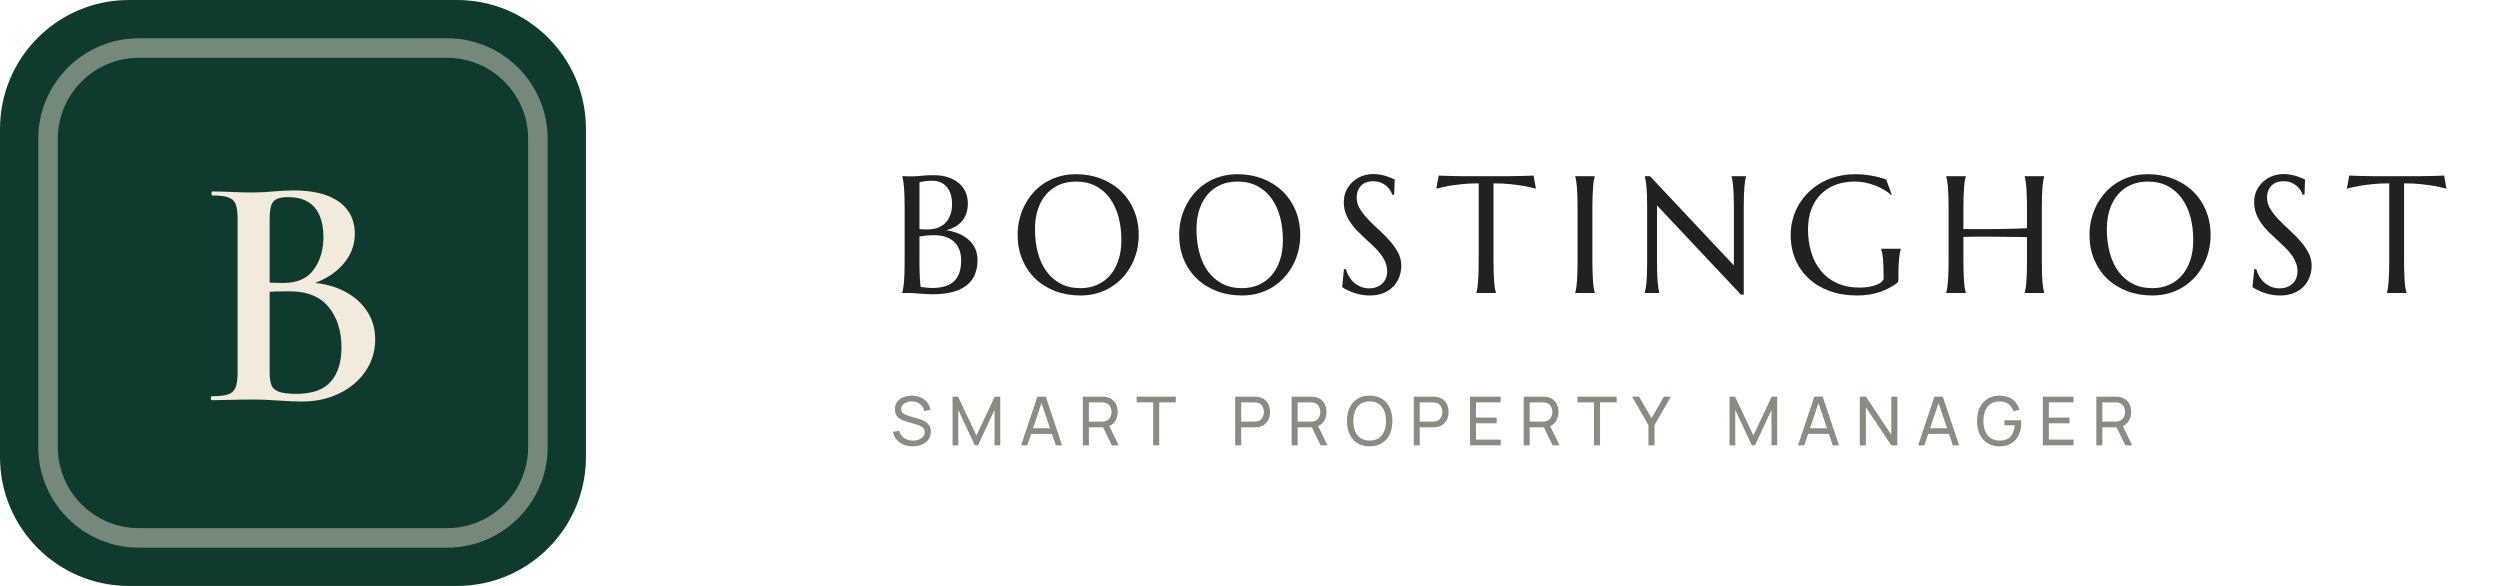
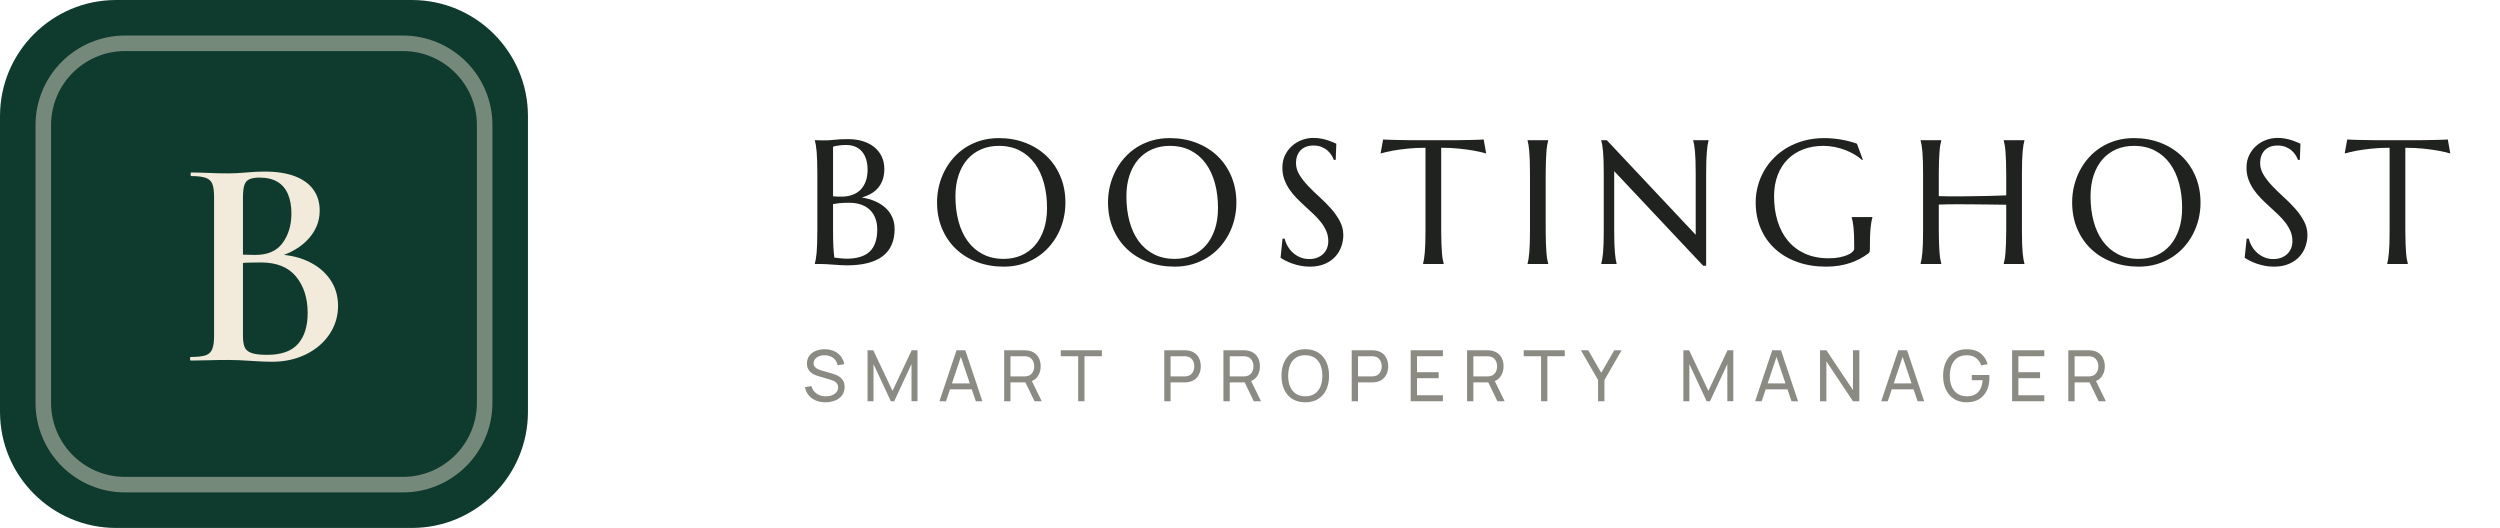
- <svg xmlns="http://www.w3.org/2000/svg" viewBox="0 0 128 30" width="128" height="30">
-   <rect width="30" height="30" rx="6.6" fill="#0E3B2E" />
-   <rect x="2.46" y="2.46" width="25.08" height="25.08" rx="4.65" fill="none" stroke="rgba(242,234,218,0.45)" stroke-width="1.00" />
-   <path fill="#F2EADA" transform="translate(10.13 20.49) scale(0.0171 -0.0171)" d="M304 337 315 353Q380 353 428.5 331.0Q477 309 504.0 270.5Q531 232 531 182Q531 130 502.5 87.5Q474 45 424.0 20.5Q374 -4 311 -4Q282 -4 241.0 -1.0Q200 2 166 2Q131 2 99.0 1.0Q67 0 42 0Q39 0 39.0 6.0Q39 12 42 12Q73 12 89.5 17.0Q106 22 112.5 37.0Q119 52 119 81V544Q119 573 113.0 587.5Q107 602 90.5 607.5Q74 613 43 613Q41 613 41.0 619.0Q41 625 43 625Q68 625 99.5 623.5Q131 622 166 622Q194 622 226.0 625.0Q258 628 287 628Q347 628 387.5 612.5Q428 597 449.0 568.0Q470 539 470 498Q470 442 427.0 398.5Q384 355 304 337ZM270 608Q250 608 237.5 603.0Q225 598 220.0 584.0Q215 570 215 542V346L179 353Q212 352 233.0 351.5Q254 351 256 351Q318 351 347.0 391.0Q376 431 376 489Q376 526 364.5 553.0Q353 580 329.5 594.0Q306 608 270 608ZM295 19Q366 19 398.0 55.5Q430 92 430 158Q430 232 391.5 279.0Q353 326 275 326Q260 326 235.0 325.5Q210 325 183 320L215 332V81Q215 60 220.0 46.0Q225 32 242.5 25.5Q260 19 295 19Z" />
+ <svg xmlns="http://www.w3.org/2000/svg" viewBox="0 0 161 34" width="161" height="34">
+   <rect width="34" height="34" rx="7.48" fill="#0E3B2E" />
+   <rect x="2.788" y="2.788" width="28.424" height="28.424" rx="5.27" fill="none" stroke="rgba(242,234,218,0.45)" stroke-width="1.00" />
+   <path fill="#F2EADA" transform="translate(11.48 23.22) scale(0.01938 -0.01938)" d="M304 337 315 353Q380 353 428.5 331.0Q477 309 504.0 270.5Q531 232 531 182Q531 130 502.5 87.5Q474 45 424.0 20.5Q374 -4 311 -4Q282 -4 241.0 -1.0Q200 2 166 2Q131 2 99.0 1.0Q67 0 42 0Q39 0 39.0 6.0Q39 12 42 12Q73 12 89.5 17.0Q106 22 112.5 37.0Q119 52 119 81V544Q119 573 113.0 587.5Q107 602 90.5 607.5Q74 613 43 613Q41 613 41.0 619.0Q41 625 43 625Q68 625 99.5 623.5Q131 622 166 622Q194 622 226.0 625.0Q258 628 287 628Q347 628 387.5 612.5Q428 597 449.0 568.0Q470 539 470 498Q470 442 427.0 398.5Q384 355 304 337ZM270 608Q250 608 237.5 603.0Q225 598 220.0 584.0Q215 570 215 542V346L179 353Q212 352 233.0 351.5Q254 351 256 351Q318 351 347.0 391.0Q376 431 376 489Q376 526 364.5 553.0Q353 580 329.5 594.0Q306 608 270 608ZM295 19Q366 19 398.0 55.5Q430 92 430 158Q430 232 391.5 279.0Q353 326 275 326Q260 326 235.0 325.5Q210 325 183 320L215 332V81Q215 60 220.0 46.0Q225 32 242.5 25.5Q260 19 295 19Z" />
  <g fill="#20221F">
-     <path transform="translate(45.60 15.00) scale(0.00417 -0.00417)" d="M172 1042Q172 1127 170.0 1190.5Q168 1254 164.0 1300.5Q160 1347 154.5 1378.0Q149 1409 143 1430V1434Q163 1433 185 1433Q204 1432 227.5 1432.0Q251 1432 276 1432Q312 1432 373.5 1439.0Q435 1446 532 1446Q622 1446 698.0 1422.5Q774 1399 829.5 1355.0Q885 1311 916.5 1246.5Q948 1182 948 1100Q948 1031 929.0 976.5Q910 922 875.5 881.5Q841 841 792.5 813.5Q744 786 686 770Q771 757 841.0 726.5Q911 696 961.5 650.0Q1012 604 1039.5 542.5Q1067 481 1067 406Q1067 195 928.0 89.5Q789 -16 512 -16Q482 -16 442.0 -13.5Q402 -11 360.5 -8.0Q319 -5 279.0 -2.5Q239 0 209 0H143V4Q149 25 154.5 56.0Q160 87 164.0 133.0Q168 179 170.0 242.5Q172 306 172 391ZM539 709Q471 709 425.0 704.0Q379 699 354 694V391Q354 274 358.0 198.0Q362 122 369 74Q407 69 445.0 65.0Q483 61 506 61Q693 61 779.5 144.5Q866 228 866 401Q866 469 845.5 525.5Q825 582 784.5 623.0Q744 664 682.5 686.5Q621 709 539 709ZM354 784Q382 781 404.0 780.5Q426 780 451 780Q519 780 575.0 799.5Q631 819 670.5 858.0Q710 897 732.0 955.5Q754 1014 754 1092Q754 1157 738.0 1210.0Q722 1263 690.5 1300.5Q659 1338 613.0 1358.0Q567 1378 508 1378Q470 1378 441.5 1375.0Q413 1372 393 1368Q370 1364 354 1358Z" />
-     <path transform="translate(51.76 15.00) scale(0.00417 -0.00417)" d="M797 1458Q964 1458 1105.5 1403.5Q1247 1349 1350.0 1250.5Q1453 1152 1511.0 1014.0Q1569 876 1569 709Q1569 614 1547.0 522.0Q1525 430 1482.5 348.0Q1440 266 1378.0 196.5Q1316 127 1236.5 76.5Q1157 26 1061.0 -2.5Q965 -31 854 -31Q687 -31 545.5 22.5Q404 76 301.0 174.0Q198 272 140.0 409.5Q82 547 82 715Q82 810 104.0 902.0Q126 994 168.5 1077.0Q211 1160 272.5 1229.5Q334 1299 413.5 1350.0Q493 1401 589.5 1429.5Q686 1458 797 1458ZM854 59Q965 59 1057.0 99.0Q1149 139 1215.5 215.0Q1282 291 1319.0 400.5Q1356 510 1356 649Q1356 803 1320.5 934.5Q1285 1066 1215.0 1162.5Q1145 1259 1040.5 1313.5Q936 1368 797 1368Q686 1368 594.0 1328.5Q502 1289 435.5 1214.0Q369 1139 332.0 1030.0Q295 921 295 782Q295 629 330.0 496.5Q365 364 435.0 267.0Q505 170 610.0 114.5Q715 59 854 59Z" />
-     <path transform="translate(60.03 15.00) scale(0.00417 -0.00417)" d="M797 1458Q964 1458 1105.5 1403.5Q1247 1349 1350.0 1250.5Q1453 1152 1511.0 1014.0Q1569 876 1569 709Q1569 614 1547.0 522.0Q1525 430 1482.5 348.0Q1440 266 1378.0 196.5Q1316 127 1236.5 76.5Q1157 26 1061.0 -2.5Q965 -31 854 -31Q687 -31 545.5 22.5Q404 76 301.0 174.0Q198 272 140.0 409.5Q82 547 82 715Q82 810 104.0 902.0Q126 994 168.5 1077.0Q211 1160 272.5 1229.5Q334 1299 413.5 1350.0Q493 1401 589.5 1429.5Q686 1458 797 1458ZM854 59Q965 59 1057.0 99.0Q1149 139 1215.5 215.0Q1282 291 1319.0 400.5Q1356 510 1356 649Q1356 803 1320.5 934.5Q1285 1066 1215.0 1162.5Q1145 1259 1040.5 1313.5Q936 1368 797 1368Q686 1368 594.0 1328.5Q502 1289 435.5 1214.0Q369 1139 332.0 1030.0Q295 921 295 782Q295 629 330.0 496.5Q365 364 435.0 267.0Q505 170 610.0 114.5Q715 59 854 59Z" />
-     <path transform="translate(68.29 15.00) scale(0.00417 -0.00417)" d="M741 1206H719Q711 1229 693.5 1258.0Q676 1287 647.5 1312.5Q619 1338 578.5 1355.0Q538 1372 483 1372Q434 1372 396.0 1357.0Q358 1342 332.5 1315.0Q307 1288 294.0 1251.0Q281 1214 281 1169Q281 1097 321.5 1031.5Q362 966 423.0 902.0Q484 838 555.0 774.0Q626 710 687.0 641.0Q748 572 788.5 496.5Q829 421 829 334Q829 269 806.5 203.5Q784 138 737.0 86.0Q690 34 616.0 1.5Q542 -31 440 -31Q383 -31 331.5 -20.5Q280 -10 236.5 5.5Q193 21 158.5 39.0Q124 57 102 72L125 293H150Q161 246 186.0 203.5Q211 161 247.5 128.5Q284 96 331.0 76.5Q378 57 434 57Q485 57 525.5 72.5Q566 88 595.0 115.5Q624 143 639.5 181.0Q655 219 655 264Q655 327 632.0 380.5Q609 434 571.5 482.0Q534 530 486.5 575.0Q439 620 389.0 665.5Q339 711 291.5 759.0Q244 807 206.5 861.5Q169 916 146.0 978.5Q123 1041 123 1116Q123 1195 153.5 1258.5Q184 1322 234.5 1367.0Q285 1412 349.0 1436.0Q413 1460 481 1460Q531 1460 573.0 1452.0Q615 1444 648.5 1433.0Q682 1422 707.0 1411.0Q732 1400 748 1393Z" />
-     <path transform="translate(73.54 15.00) scale(0.00417 -0.00417)" d="M520 1346Q402 1346 307.0 1335.5Q212 1325 143 1313Q63 1298 0 1280L29 1442Q41 1441 65.0 1440.0Q89 1439 118.5 1438.0Q148 1437 180.5 1436.5Q213 1436 242.0 1435.5Q271 1435 293.5 1434.5Q316 1434 326 1434H897Q907 1434 929.5 1434.5Q952 1435 981.0 1435.5Q1010 1436 1042.5 1436.5Q1075 1437 1104.5 1438.0Q1134 1439 1158.0 1440.0Q1182 1441 1194 1442L1223 1280Q1159 1298 1079 1313Q1010 1325 915.0 1335.5Q820 1346 702 1346V391Q702 306 704.5 242.5Q707 179 710.5 133.0Q714 87 719.5 56.0Q725 25 731 4V0H492V4Q498 25 503.0 56.0Q508 87 512.0 133.0Q516 179 518.0 242.5Q520 306 520 391Z" />
-     <path transform="translate(80.02 15.00) scale(0.00417 -0.00417)" d="M152 4Q158 25 163.0 56.0Q168 87 172.0 133.0Q176 179 178.0 242.5Q180 306 180 391V1042Q180 1127 178.0 1190.5Q176 1254 172.0 1300.5Q168 1347 163.0 1378.0Q158 1409 152 1430V1434H391V1430Q385 1409 379.5 1378.0Q374 1347 370.5 1300.5Q367 1254 364.5 1190.5Q362 1127 362 1042V391Q362 306 364.5 242.5Q367 179 370.5 133.0Q374 87 379.5 56.0Q385 25 391 4V0H152Z" />
-     <path transform="translate(83.65 15.00) scale(0.00417 -0.00417)" d="M199 1434 1229 338V1042Q1229 1127 1227.0 1190.5Q1225 1254 1221.0 1300.5Q1217 1347 1211.5 1378.0Q1206 1409 1200 1430V1434H1378V1430Q1372 1409 1367.0 1378.0Q1362 1347 1358.0 1300.5Q1354 1254 1352.0 1190.5Q1350 1127 1350 1042V-20H1315L285 1075V391Q285 306 287.0 242.5Q289 179 293.0 133.0Q297 87 302.0 56.0Q307 25 313 4V0H135V4Q141 25 146.5 56.0Q152 87 156.0 133.0Q160 179 162.0 242.5Q164 306 164 391V1042Q164 1127 162.0 1190.5Q160 1254 156.0 1300.5Q152 1347 146.5 1378.0Q141 1409 135 1430V1434Z" />
-     <path transform="translate(91.34 15.00) scale(0.00417 -0.00417)" d="M1405 168Q1405 157 1402.5 145.0Q1400 133 1391 125Q1346 91 1293.5 62.5Q1241 34 1180.0 13.0Q1119 -8 1048.5 -19.5Q978 -31 897 -31Q715 -31 565.0 22.5Q415 76 307.5 174.0Q200 272 141.0 409.5Q82 547 82 715Q82 810 106.5 902.0Q131 994 178.0 1077.0Q225 1160 294.0 1229.5Q363 1299 451.5 1350.0Q540 1401 646.5 1429.5Q753 1458 877 1458Q925 1458 975.0 1453.5Q1025 1449 1074.0 1440.5Q1123 1432 1168.5 1420.0Q1214 1408 1255 1393L1323 1208L1315 1204Q1276 1239 1225.0 1269.0Q1174 1299 1116.0 1321.0Q1058 1343 994.5 1355.5Q931 1368 866 1368Q740 1368 635.0 1328.5Q530 1289 454.5 1214.0Q379 1139 337.0 1030.0Q295 921 295 782Q295 629 335.0 498.0Q375 367 454.0 271.0Q533 175 651.5 120.5Q770 66 928 66Q998 66 1053.0 77.0Q1108 88 1146.0 104.5Q1184 121 1203.5 140.5Q1223 160 1223 176V215Q1223 285 1221.0 336.0Q1219 387 1215.0 424.5Q1211 462 1206.0 489.0Q1201 516 1194 539V543H1434V539Q1428 518 1422.5 489.5Q1417 461 1413.0 422.0Q1409 383 1407.0 330.5Q1405 278 1405 209Z" />
-     <path transform="translate(99.05 15.00) scale(0.00417 -0.00417)" d="M1135 686Q1095 687 1035.0 687.5Q975 688 904.5 689.0Q834 690 757.5 690.5Q681 691 608.0 691.5Q535 692 469.0 691.0Q403 690 354 688V391Q354 306 356.5 242.5Q359 179 362.5 133.0Q366 87 371.5 56.0Q377 25 383 4V0H143V4Q149 25 154.5 56.0Q160 87 164.0 133.0Q168 179 170.0 242.5Q172 306 172 391V1042Q172 1127 170.0 1190.5Q168 1254 164.0 1300.5Q160 1347 154.5 1378.0Q149 1409 143 1430V1434H383V1430Q377 1409 371.5 1378.0Q366 1347 362.5 1300.5Q359 1254 356.5 1190.5Q354 1127 354 1042V786Q406 784 472.0 783.5Q538 783 610.0 783.5Q682 784 756.5 785.0Q831 786 900.5 787.5Q970 789 1030.5 791.0Q1091 793 1135 795V1042Q1135 1127 1132.5 1190.5Q1130 1254 1126.5 1300.5Q1123 1347 1117.5 1378.0Q1112 1409 1106 1430V1434H1346V1430Q1340 1409 1334.5 1378.0Q1329 1347 1325.0 1300.5Q1321 1254 1319.0 1190.5Q1317 1127 1317 1042V391Q1317 306 1319.0 242.5Q1321 179 1325.0 133.0Q1329 87 1334.5 56.0Q1340 25 1346 4V0H1106V4Q1112 25 1117.5 56.0Q1123 87 1126.5 133.0Q1130 179 1132.5 242.5Q1135 306 1135 391Z" />
-     <path transform="translate(106.64 15.00) scale(0.00417 -0.00417)" d="M797 1458Q964 1458 1105.5 1403.5Q1247 1349 1350.0 1250.5Q1453 1152 1511.0 1014.0Q1569 876 1569 709Q1569 614 1547.0 522.0Q1525 430 1482.5 348.0Q1440 266 1378.0 196.5Q1316 127 1236.5 76.5Q1157 26 1061.0 -2.5Q965 -31 854 -31Q687 -31 545.5 22.5Q404 76 301.0 174.0Q198 272 140.0 409.5Q82 547 82 715Q82 810 104.0 902.0Q126 994 168.5 1077.0Q211 1160 272.5 1229.5Q334 1299 413.5 1350.0Q493 1401 589.5 1429.5Q686 1458 797 1458ZM854 59Q965 59 1057.0 99.0Q1149 139 1215.5 215.0Q1282 291 1319.0 400.5Q1356 510 1356 649Q1356 803 1320.5 934.5Q1285 1066 1215.0 1162.5Q1145 1259 1040.5 1313.5Q936 1368 797 1368Q686 1368 594.0 1328.5Q502 1289 435.5 1214.0Q369 1139 332.0 1030.0Q295 921 295 782Q295 629 330.0 496.5Q365 364 435.0 267.0Q505 170 610.0 114.5Q715 59 854 59Z" />
-     <path transform="translate(114.90 15.00) scale(0.00417 -0.00417)" d="M741 1206H719Q711 1229 693.5 1258.0Q676 1287 647.5 1312.5Q619 1338 578.5 1355.0Q538 1372 483 1372Q434 1372 396.0 1357.0Q358 1342 332.5 1315.0Q307 1288 294.0 1251.0Q281 1214 281 1169Q281 1097 321.5 1031.5Q362 966 423.0 902.0Q484 838 555.0 774.0Q626 710 687.0 641.0Q748 572 788.5 496.5Q829 421 829 334Q829 269 806.5 203.5Q784 138 737.0 86.0Q690 34 616.0 1.5Q542 -31 440 -31Q383 -31 331.5 -20.5Q280 -10 236.5 5.5Q193 21 158.5 39.0Q124 57 102 72L125 293H150Q161 246 186.0 203.5Q211 161 247.5 128.5Q284 96 331.0 76.5Q378 57 434 57Q485 57 525.5 72.5Q566 88 595.0 115.5Q624 143 639.5 181.0Q655 219 655 264Q655 327 632.0 380.5Q609 434 571.5 482.0Q534 530 486.5 575.0Q439 620 389.0 665.5Q339 711 291.5 759.0Q244 807 206.5 861.5Q169 916 146.0 978.5Q123 1041 123 1116Q123 1195 153.5 1258.5Q184 1322 234.5 1367.0Q285 1412 349.0 1436.0Q413 1460 481 1460Q531 1460 573.0 1452.0Q615 1444 648.5 1433.0Q682 1422 707.0 1411.0Q732 1400 748 1393Z" />
-     <path transform="translate(120.16 15.00) scale(0.00417 -0.00417)" d="M520 1346Q402 1346 307.0 1335.5Q212 1325 143 1313Q63 1298 0 1280L29 1442Q41 1441 65.0 1440.0Q89 1439 118.5 1438.0Q148 1437 180.5 1436.5Q213 1436 242.0 1435.5Q271 1435 293.5 1434.5Q316 1434 326 1434H897Q907 1434 929.5 1434.5Q952 1435 981.0 1435.5Q1010 1436 1042.5 1436.5Q1075 1437 1104.5 1438.0Q1134 1439 1158.0 1440.0Q1182 1441 1194 1442L1223 1280Q1159 1298 1079 1313Q1010 1325 915.0 1335.5Q820 1346 702 1346V391Q702 306 704.5 242.5Q707 179 710.5 133.0Q714 87 719.5 56.0Q725 25 731 4V0H492V4Q498 25 503.0 56.0Q508 87 512.0 133.0Q516 179 518.0 242.5Q520 306 520 391Z" />
+     <path transform="translate(51.68 17.00) scale(0.00556 -0.00556)" d="M172 1042Q172 1127 170.0 1190.5Q168 1254 164.0 1300.5Q160 1347 154.5 1378.0Q149 1409 143 1430V1434Q163 1433 185 1433Q204 1432 227.5 1432.0Q251 1432 276 1432Q312 1432 373.5 1439.0Q435 1446 532 1446Q622 1446 698.0 1422.5Q774 1399 829.5 1355.0Q885 1311 916.5 1246.5Q948 1182 948 1100Q948 1031 929.0 976.5Q910 922 875.5 881.5Q841 841 792.5 813.5Q744 786 686 770Q771 757 841.0 726.5Q911 696 961.5 650.0Q1012 604 1039.5 542.5Q1067 481 1067 406Q1067 195 928.0 89.5Q789 -16 512 -16Q482 -16 442.0 -13.5Q402 -11 360.5 -8.0Q319 -5 279.0 -2.5Q239 0 209 0H143V4Q149 25 154.5 56.0Q160 87 164.0 133.0Q168 179 170.0 242.5Q172 306 172 391ZM539 709Q471 709 425.0 704.0Q379 699 354 694V391Q354 274 358.0 198.0Q362 122 369 74Q407 69 445.0 65.0Q483 61 506 61Q693 61 779.5 144.5Q866 228 866 401Q866 469 845.5 525.5Q825 582 784.5 623.0Q744 664 682.5 686.5Q621 709 539 709ZM354 784Q382 781 404.0 780.5Q426 780 451 780Q519 780 575.0 799.5Q631 819 670.5 858.0Q710 897 732.0 955.5Q754 1014 754 1092Q754 1157 738.0 1210.0Q722 1263 690.5 1300.5Q659 1338 613.0 1358.0Q567 1378 508 1378Q470 1378 441.5 1375.0Q413 1372 393 1368Q370 1364 354 1358Z" />
+     <path transform="translate(59.89 17.00) scale(0.00556 -0.00556)" d="M797 1458Q964 1458 1105.5 1403.5Q1247 1349 1350.0 1250.5Q1453 1152 1511.0 1014.0Q1569 876 1569 709Q1569 614 1547.0 522.0Q1525 430 1482.5 348.0Q1440 266 1378.0 196.5Q1316 127 1236.5 76.5Q1157 26 1061.0 -2.5Q965 -31 854 -31Q687 -31 545.5 22.5Q404 76 301.0 174.0Q198 272 140.0 409.5Q82 547 82 715Q82 810 104.0 902.0Q126 994 168.5 1077.0Q211 1160 272.5 1229.5Q334 1299 413.5 1350.0Q493 1401 589.5 1429.5Q686 1458 797 1458ZM854 59Q965 59 1057.0 99.0Q1149 139 1215.5 215.0Q1282 291 1319.0 400.5Q1356 510 1356 649Q1356 803 1320.5 934.5Q1285 1066 1215.0 1162.5Q1145 1259 1040.5 1313.5Q936 1368 797 1368Q686 1368 594.0 1328.5Q502 1289 435.5 1214.0Q369 1139 332.0 1030.0Q295 921 295 782Q295 629 330.0 496.5Q365 364 435.0 267.0Q505 170 610.0 114.5Q715 59 854 59Z" />
+     <path transform="translate(70.90 17.00) scale(0.00556 -0.00556)" d="M797 1458Q964 1458 1105.5 1403.5Q1247 1349 1350.0 1250.5Q1453 1152 1511.0 1014.0Q1569 876 1569 709Q1569 614 1547.0 522.0Q1525 430 1482.5 348.0Q1440 266 1378.0 196.5Q1316 127 1236.5 76.5Q1157 26 1061.0 -2.5Q965 -31 854 -31Q687 -31 545.5 22.5Q404 76 301.0 174.0Q198 272 140.0 409.5Q82 547 82 715Q82 810 104.0 902.0Q126 994 168.5 1077.0Q211 1160 272.5 1229.5Q334 1299 413.5 1350.0Q493 1401 589.5 1429.5Q686 1458 797 1458ZM854 59Q965 59 1057.0 99.0Q1149 139 1215.5 215.0Q1282 291 1319.0 400.5Q1356 510 1356 649Q1356 803 1320.5 934.5Q1285 1066 1215.0 1162.5Q1145 1259 1040.5 1313.5Q936 1368 797 1368Q686 1368 594.0 1328.5Q502 1289 435.5 1214.0Q369 1139 332.0 1030.0Q295 921 295 782Q295 629 330.0 496.5Q365 364 435.0 267.0Q505 170 610.0 114.5Q715 59 854 59Z" />
+     <path transform="translate(81.90 17.00) scale(0.00556 -0.00556)" d="M741 1206H719Q711 1229 693.5 1258.0Q676 1287 647.5 1312.5Q619 1338 578.5 1355.0Q538 1372 483 1372Q434 1372 396.0 1357.0Q358 1342 332.5 1315.0Q307 1288 294.0 1251.0Q281 1214 281 1169Q281 1097 321.5 1031.5Q362 966 423.0 902.0Q484 838 555.0 774.0Q626 710 687.0 641.0Q748 572 788.5 496.5Q829 421 829 334Q829 269 806.5 203.5Q784 138 737.0 86.0Q690 34 616.0 1.5Q542 -31 440 -31Q383 -31 331.5 -20.5Q280 -10 236.5 5.5Q193 21 158.5 39.0Q124 57 102 72L125 293H150Q161 246 186.0 203.5Q211 161 247.5 128.5Q284 96 331.0 76.5Q378 57 434 57Q485 57 525.5 72.5Q566 88 595.0 115.5Q624 143 639.5 181.0Q655 219 655 264Q655 327 632.0 380.5Q609 434 571.5 482.0Q534 530 486.5 575.0Q439 620 389.0 665.5Q339 711 291.5 759.0Q244 807 206.5 861.5Q169 916 146.0 978.5Q123 1041 123 1116Q123 1195 153.5 1258.5Q184 1322 234.5 1367.0Q285 1412 349.0 1436.0Q413 1460 481 1460Q531 1460 573.0 1452.0Q615 1444 648.5 1433.0Q682 1422 707.0 1411.0Q732 1400 748 1393Z" />
+     <path transform="translate(88.91 17.00) scale(0.00556 -0.00556)" d="M520 1346Q402 1346 307.0 1335.5Q212 1325 143 1313Q63 1298 0 1280L29 1442Q41 1441 65.0 1440.0Q89 1439 118.5 1438.0Q148 1437 180.5 1436.5Q213 1436 242.0 1435.5Q271 1435 293.5 1434.5Q316 1434 326 1434H897Q907 1434 929.5 1434.5Q952 1435 981.0 1435.5Q1010 1436 1042.5 1436.5Q1075 1437 1104.5 1438.0Q1134 1439 1158.0 1440.0Q1182 1441 1194 1442L1223 1280Q1159 1298 1079 1313Q1010 1325 915.0 1335.5Q820 1346 702 1346V391Q702 306 704.5 242.5Q707 179 710.5 133.0Q714 87 719.5 56.0Q725 25 731 4V0H492V4Q498 25 503.0 56.0Q508 87 512.0 133.0Q516 179 518.0 242.5Q520 306 520 391Z" />
+     <path transform="translate(97.53 17.00) scale(0.00556 -0.00556)" d="M152 4Q158 25 163.0 56.0Q168 87 172.0 133.0Q176 179 178.0 242.5Q180 306 180 391V1042Q180 1127 178.0 1190.5Q176 1254 172.0 1300.5Q168 1347 163.0 1378.0Q158 1409 152 1430V1434H391V1430Q385 1409 379.5 1378.0Q374 1347 370.5 1300.5Q367 1254 364.5 1190.5Q362 1127 362 1042V391Q362 306 364.5 242.5Q367 179 370.5 133.0Q374 87 379.5 56.0Q385 25 391 4V0H152Z" />
+     <path transform="translate(102.37 17.00) scale(0.00556 -0.00556)" d="M199 1434 1229 338V1042Q1229 1127 1227.0 1190.5Q1225 1254 1221.0 1300.5Q1217 1347 1211.5 1378.0Q1206 1409 1200 1430V1434H1378V1430Q1372 1409 1367.0 1378.0Q1362 1347 1358.0 1300.5Q1354 1254 1352.0 1190.5Q1350 1127 1350 1042V-20H1315L285 1075V391Q285 306 287.0 242.5Q289 179 293.0 133.0Q297 87 302.0 56.0Q307 25 313 4V0H135V4Q141 25 146.5 56.0Q152 87 156.0 133.0Q160 179 162.0 242.5Q164 306 164 391V1042Q164 1127 162.0 1190.5Q160 1254 156.0 1300.5Q152 1347 146.5 1378.0Q141 1409 135 1430V1434Z" />
+     <path transform="translate(112.61 17.00) scale(0.00556 -0.00556)" d="M1405 168Q1405 157 1402.5 145.0Q1400 133 1391 125Q1346 91 1293.5 62.5Q1241 34 1180.0 13.0Q1119 -8 1048.5 -19.5Q978 -31 897 -31Q715 -31 565.0 22.5Q415 76 307.5 174.0Q200 272 141.0 409.5Q82 547 82 715Q82 810 106.5 902.0Q131 994 178.0 1077.0Q225 1160 294.0 1229.5Q363 1299 451.5 1350.0Q540 1401 646.5 1429.5Q753 1458 877 1458Q925 1458 975.0 1453.5Q1025 1449 1074.0 1440.5Q1123 1432 1168.5 1420.0Q1214 1408 1255 1393L1323 1208L1315 1204Q1276 1239 1225.0 1269.0Q1174 1299 1116.0 1321.0Q1058 1343 994.5 1355.5Q931 1368 866 1368Q740 1368 635.0 1328.5Q530 1289 454.5 1214.0Q379 1139 337.0 1030.0Q295 921 295 782Q295 629 335.0 498.0Q375 367 454.0 271.0Q533 175 651.5 120.5Q770 66 928 66Q998 66 1053.0 77.0Q1108 88 1146.0 104.5Q1184 121 1203.5 140.5Q1223 160 1223 176V215Q1223 285 1221.0 336.0Q1219 387 1215.0 424.5Q1211 462 1206.0 489.0Q1201 516 1194 539V543H1434V539Q1428 518 1422.5 489.5Q1417 461 1413.0 422.0Q1409 383 1407.0 330.5Q1405 278 1405 209Z" />
+     <path transform="translate(122.89 17.00) scale(0.00556 -0.00556)" d="M1135 686Q1095 687 1035.0 687.5Q975 688 904.5 689.0Q834 690 757.5 690.5Q681 691 608.0 691.5Q535 692 469.0 691.0Q403 690 354 688V391Q354 306 356.5 242.5Q359 179 362.5 133.0Q366 87 371.5 56.0Q377 25 383 4V0H143V4Q149 25 154.5 56.0Q160 87 164.0 133.0Q168 179 170.0 242.5Q172 306 172 391V1042Q172 1127 170.0 1190.5Q168 1254 164.0 1300.5Q160 1347 154.5 1378.0Q149 1409 143 1430V1434H383V1430Q377 1409 371.5 1378.0Q366 1347 362.5 1300.5Q359 1254 356.5 1190.5Q354 1127 354 1042V786Q406 784 472.0 783.5Q538 783 610.0 783.5Q682 784 756.5 785.0Q831 786 900.5 787.5Q970 789 1030.5 791.0Q1091 793 1135 795V1042Q1135 1127 1132.5 1190.5Q1130 1254 1126.5 1300.5Q1123 1347 1117.5 1378.0Q1112 1409 1106 1430V1434H1346V1430Q1340 1409 1334.5 1378.0Q1329 1347 1325.0 1300.5Q1321 1254 1319.0 1190.5Q1317 1127 1317 1042V391Q1317 306 1319.0 242.5Q1321 179 1325.0 133.0Q1329 87 1334.5 56.0Q1340 25 1346 4V0H1106V4Q1112 25 1117.5 56.0Q1123 87 1126.5 133.0Q1130 179 1132.5 242.5Q1135 306 1135 391Z" />
+     <path transform="translate(132.99 17.00) scale(0.00556 -0.00556)" d="M797 1458Q964 1458 1105.5 1403.5Q1247 1349 1350.0 1250.5Q1453 1152 1511.0 1014.0Q1569 876 1569 709Q1569 614 1547.0 522.0Q1525 430 1482.5 348.0Q1440 266 1378.0 196.5Q1316 127 1236.5 76.5Q1157 26 1061.0 -2.5Q965 -31 854 -31Q687 -31 545.5 22.5Q404 76 301.0 174.0Q198 272 140.0 409.5Q82 547 82 715Q82 810 104.0 902.0Q126 994 168.5 1077.0Q211 1160 272.5 1229.5Q334 1299 413.5 1350.0Q493 1401 589.5 1429.5Q686 1458 797 1458ZM854 59Q965 59 1057.0 99.0Q1149 139 1215.5 215.0Q1282 291 1319.0 400.5Q1356 510 1356 649Q1356 803 1320.5 934.5Q1285 1066 1215.0 1162.5Q1145 1259 1040.5 1313.5Q936 1368 797 1368Q686 1368 594.0 1328.5Q502 1289 435.5 1214.0Q369 1139 332.0 1030.0Q295 921 295 782Q295 629 330.0 496.5Q365 364 435.0 267.0Q505 170 610.0 114.5Q715 59 854 59Z" />
+     <path transform="translate(143.99 17.00) scale(0.00556 -0.00556)" d="M741 1206H719Q711 1229 693.5 1258.0Q676 1287 647.5 1312.5Q619 1338 578.5 1355.0Q538 1372 483 1372Q434 1372 396.0 1357.0Q358 1342 332.5 1315.0Q307 1288 294.0 1251.0Q281 1214 281 1169Q281 1097 321.5 1031.5Q362 966 423.0 902.0Q484 838 555.0 774.0Q626 710 687.0 641.0Q748 572 788.5 496.5Q829 421 829 334Q829 269 806.5 203.5Q784 138 737.0 86.0Q690 34 616.0 1.5Q542 -31 440 -31Q383 -31 331.5 -20.5Q280 -10 236.5 5.5Q193 21 158.5 39.0Q124 57 102 72L125 293H150Q161 246 186.0 203.5Q211 161 247.5 128.5Q284 96 331.0 76.5Q378 57 434 57Q485 57 525.5 72.5Q566 88 595.0 115.5Q624 143 639.5 181.0Q655 219 655 264Q655 327 632.0 380.5Q609 434 571.5 482.0Q534 530 486.5 575.0Q439 620 389.0 665.5Q339 711 291.5 759.0Q244 807 206.5 861.5Q169 916 146.0 978.5Q123 1041 123 1116Q123 1195 153.5 1258.5Q184 1322 234.5 1367.0Q285 1412 349.0 1436.0Q413 1460 481 1460Q531 1460 573.0 1452.0Q615 1444 648.5 1433.0Q682 1422 707.0 1411.0Q732 1400 748 1393Z" />
+     <path transform="translate(151.00 17.00) scale(0.00556 -0.00556)" d="M520 1346Q402 1346 307.0 1335.5Q212 1325 143 1313Q63 1298 0 1280L29 1442Q41 1441 65.0 1440.0Q89 1439 118.5 1438.0Q148 1437 180.5 1436.5Q213 1436 242.0 1435.5Q271 1435 293.5 1434.5Q316 1434 326 1434H897Q907 1434 929.5 1434.5Q952 1435 981.0 1435.5Q1010 1436 1042.5 1436.5Q1075 1437 1104.5 1438.0Q1134 1439 1158.0 1440.0Q1182 1441 1194 1442L1223 1280Q1159 1298 1079 1313Q1010 1325 915.0 1335.5Q820 1346 702 1346V391Q702 306 704.5 242.5Q707 179 710.5 133.0Q714 87 719.5 56.0Q725 25 731 4V0H492V4Q498 25 503.0 56.0Q508 87 512.0 133.0Q516 179 518.0 242.5Q520 306 520 391Z" />
  </g>
  <g fill="#8B8B84">
-     <path transform="translate(45.60 22.80) scale(0.00173 -0.00173)" d="M651 -30Q498 -30 375.5 22.0Q253 74 173.5 170.5Q94 267 70 399L254 428Q289 292 399.5 215.5Q510 139 660 139Q757 139 835.5 169.5Q914 200 960.0 257.0Q1006 314 1006 392Q1006 440 989.5 474.5Q973 509 944.5 533.5Q916 558 880.0 575.0Q844 592 805 603L438 712Q378 730 322.0 757.5Q266 785 222.0 826.5Q178 868 152.0 926.5Q126 985 126 1065Q126 1193 192.5 1283.5Q259 1374 373.0 1422.0Q487 1470 630 1469Q775 1468 889.5 1417.5Q1004 1367 1079.5 1273.0Q1155 1179 1181 1048L992 1015Q977 1103 925.5 1166.5Q874 1230 797.0 1264.5Q720 1299 628 1300Q540 1301 469.0 1272.0Q398 1243 356.0 1191.5Q314 1140 314 1073Q314 1007 352.0 966.5Q390 926 445.5 902.5Q501 879 554 864L828 785Q875 772 936.5 749.0Q998 726 1056.0 684.5Q1114 643 1152.0 574.5Q1190 506 1190 402Q1190 298 1148.5 217.0Q1107 136 1033.0 81.5Q959 27 861.0 -1.5Q763 -30 651 -30Z" />
-     <path transform="translate(48.53 22.80) scale(0.00173 -0.00173)" d="M140 0V1440H302L846 293L1387 1440H1551V1H1382V1049L893 0H798L309 1049V0Z" />
-     <path transform="translate(52.21 22.80) scale(0.00173 -0.00173)" d="M40 0 522 1440H770L1252 0H1067L616 1336H672L225 0ZM272 337V504H1020V337Z" />
-     <path transform="translate(55.20 22.80) scale(0.00173 -0.00173)" d="M140 0V1440H709Q730 1440 759.0 1438.5Q788 1437 815 1432Q932 1414 1011.5 1352.0Q1091 1290 1131.0 1195.5Q1171 1101 1171 986Q1171 819 1084.0 696.5Q997 574 829 543L761 532H318V0ZM997 0 713 586 889 640 1201 0ZM318 701H703Q722 701 746.5 703.0Q771 705 793 710Q862 726 905.5 768.5Q949 811 969.0 868.5Q989 926 989 986Q989 1046 969.0 1103.5Q949 1161 905.5 1204.0Q862 1247 793 1262Q771 1268 746.5 1269.5Q722 1271 703 1271H318Z" />
-     <path transform="translate(58.16 22.80) scale(0.00173 -0.00173)" d="M511 0V1271H20V1440H1180V1271H689V0Z" />
-     <path transform="translate(63.00 22.80) scale(0.00173 -0.00173)" d="M140 0V1440H709Q730 1440 759.0 1438.5Q788 1437 815 1432Q932 1414 1011.5 1352.0Q1091 1290 1131.0 1195.5Q1171 1101 1171 986Q1171 872 1130.5 777.5Q1090 683 1010.5 620.5Q931 558 815 540Q788 536 759.0 534.0Q730 532 709 532H318V0ZM318 701H703Q722 701 746.5 703.0Q771 705 793 710Q862 726 905.5 768.5Q949 811 969.0 868.5Q989 926 989 986Q989 1046 969.0 1103.5Q949 1161 905.5 1204.0Q862 1247 793 1262Q771 1268 746.5 1269.5Q722 1271 703 1271H318Z" />
-     <path transform="translate(65.89 22.80) scale(0.00173 -0.00173)" d="M140 0V1440H709Q730 1440 759.0 1438.5Q788 1437 815 1432Q932 1414 1011.5 1352.0Q1091 1290 1131.0 1195.5Q1171 1101 1171 986Q1171 819 1084.0 696.5Q997 574 829 543L761 532H318V0ZM997 0 713 586 889 640 1201 0ZM318 701H703Q722 701 746.5 703.0Q771 705 793 710Q862 726 905.5 768.5Q949 811 969.0 868.5Q989 926 989 986Q989 1046 969.0 1103.5Q949 1161 905.5 1204.0Q862 1247 793 1262Q771 1268 746.5 1269.5Q722 1271 703 1271H318Z" />
-     <path transform="translate(68.86 22.80) scale(0.00173 -0.00173)" d="M732 -30Q517 -30 367.0 65.0Q217 160 138.5 329.0Q60 498 60 720Q60 942 138.5 1111.0Q217 1280 367.0 1375.0Q517 1470 732 1470Q948 1470 1098.0 1375.0Q1248 1280 1326.0 1111.0Q1404 942 1404 720Q1404 498 1326.0 329.0Q1248 160 1098.0 65.0Q948 -30 732 -30ZM732 140Q893 139 1000.5 212.5Q1108 286 1161.5 417.0Q1215 548 1215 720Q1215 893 1161.5 1023.0Q1108 1153 1000.5 1226.0Q893 1299 732 1300Q571 1301 464.5 1228.0Q358 1155 304.0 1024.0Q250 893 249 720Q248 548 302.0 418.0Q356 288 463.5 214.5Q571 141 732 140Z" />
-     <path transform="translate(72.14 22.80) scale(0.00173 -0.00173)" d="M140 0V1440H709Q730 1440 759.0 1438.5Q788 1437 815 1432Q932 1414 1011.5 1352.0Q1091 1290 1131.0 1195.5Q1171 1101 1171 986Q1171 872 1130.5 777.5Q1090 683 1010.5 620.5Q931 558 815 540Q788 536 759.0 534.0Q730 532 709 532H318V0ZM318 701H703Q722 701 746.5 703.0Q771 705 793 710Q862 726 905.5 768.5Q949 811 969.0 868.5Q989 926 989 986Q989 1046 969.0 1103.5Q949 1161 905.5 1204.0Q862 1247 793 1262Q771 1268 746.5 1269.5Q722 1271 703 1271H318Z" />
-     <path transform="translate(75.02 22.80) scale(0.00173 -0.00173)" d="M140 0V1440H1050V1271H318V820H930V651H318V169H1050V0Z" />
-     <path transform="translate(77.77 22.80) scale(0.00173 -0.00173)" d="M140 0V1440H709Q730 1440 759.0 1438.5Q788 1437 815 1432Q932 1414 1011.5 1352.0Q1091 1290 1131.0 1195.5Q1171 1101 1171 986Q1171 819 1084.0 696.5Q997 574 829 543L761 532H318V0ZM997 0 713 586 889 640 1201 0ZM318 701H703Q722 701 746.5 703.0Q771 705 793 710Q862 726 905.5 768.5Q949 811 969.0 868.5Q989 926 989 986Q989 1046 969.0 1103.5Q949 1161 905.5 1204.0Q862 1247 793 1262Q771 1268 746.5 1269.5Q722 1271 703 1271H318Z" />
-     <path transform="translate(80.73 22.80) scale(0.00173 -0.00173)" d="M511 0V1271H20V1440H1180V1271H689V0Z" />
-     <path transform="translate(83.56 22.80) scale(0.00173 -0.00173)" d="M485 0V599L0 1440H207L575 803L942 1440H1149L665 599V0Z" />
-     <path transform="translate(88.31 22.80) scale(0.00173 -0.00173)" d="M140 0V1440H302L846 293L1387 1440H1551V1H1382V1049L893 0H798L309 1049V0Z" />
-     <path transform="translate(91.99 22.80) scale(0.00173 -0.00173)" d="M40 0 522 1440H770L1252 0H1067L616 1336H672L225 0ZM272 337V504H1020V337Z" />
-     <path transform="translate(94.98 22.80) scale(0.00173 -0.00173)" d="M140 0V1440H320L1071 315V1440H1251V0H1071L320 1126V0Z" />
-     <path transform="translate(98.14 22.80) scale(0.00173 -0.00173)" d="M40 0 522 1440H770L1252 0H1067L616 1336H672L225 0ZM272 337V504H1020V337Z" />
-     <path transform="translate(101.12 22.80) scale(0.00173 -0.00173)" d="M723 -30Q575 -30 453.0 22.0Q331 74 243.0 171.5Q155 269 107.5 407.5Q60 546 60 720Q60 950 142.0 1118.0Q224 1286 373.0 1377.5Q522 1469 723 1469Q965 1469 1113.0 1356.5Q1261 1244 1317 1049L1137 1012Q1092 1143 989.0 1221.0Q886 1299 732 1299Q571 1300 464.5 1227.5Q358 1155 304.0 1024.0Q250 893 249 720Q248 548 302.0 418.0Q356 288 463.5 214.5Q571 141 732 140Q871 139 966.0 193.0Q1061 247 1113.0 349.0Q1165 451 1176 594H870V741H1364Q1367 721 1367.5 693.5Q1368 666 1368 656Q1368 459 1294.5 303.5Q1221 148 1077.5 59.0Q934 -30 723 -30Z" />
-     <path transform="translate(104.35 22.80) scale(0.00173 -0.00173)" d="M140 0V1440H1050V1271H318V820H930V651H318V169H1050V0Z" />
-     <path transform="translate(107.09 22.80) scale(0.00173 -0.00173)" d="M140 0V1440H709Q730 1440 759.0 1438.5Q788 1437 815 1432Q932 1414 1011.5 1352.0Q1091 1290 1131.0 1195.5Q1171 1101 1171 986Q1171 819 1084.0 696.5Q997 574 829 543L761 532H318V0ZM997 0 713 586 889 640 1201 0ZM318 701H703Q722 701 746.5 703.0Q771 705 793 710Q862 726 905.5 768.5Q949 811 969.0 868.5Q989 926 989 986Q989 1046 969.0 1103.5Q949 1161 905.5 1204.0Q862 1247 793 1262Q771 1268 746.5 1269.5Q722 1271 703 1271H318Z" />
+     <path transform="translate(51.68 25.84) scale(0.00228 -0.00228)" d="M651 -30Q498 -30 375.5 22.0Q253 74 173.5 170.5Q94 267 70 399L254 428Q289 292 399.5 215.5Q510 139 660 139Q757 139 835.5 169.5Q914 200 960.0 257.0Q1006 314 1006 392Q1006 440 989.5 474.5Q973 509 944.5 533.5Q916 558 880.0 575.0Q844 592 805 603L438 712Q378 730 322.0 757.5Q266 785 222.0 826.5Q178 868 152.0 926.5Q126 985 126 1065Q126 1193 192.5 1283.5Q259 1374 373.0 1422.0Q487 1470 630 1469Q775 1468 889.5 1417.5Q1004 1367 1079.5 1273.0Q1155 1179 1181 1048L992 1015Q977 1103 925.5 1166.5Q874 1230 797.0 1264.5Q720 1299 628 1300Q540 1301 469.0 1272.0Q398 1243 356.0 1191.5Q314 1140 314 1073Q314 1007 352.0 966.5Q390 926 445.5 902.5Q501 879 554 864L828 785Q875 772 936.5 749.0Q998 726 1056.0 684.5Q1114 643 1152.0 574.5Q1190 506 1190 402Q1190 298 1148.5 217.0Q1107 136 1033.0 81.5Q959 27 861.0 -1.5Q763 -30 651 -30Z" />
+     <path transform="translate(55.55 25.84) scale(0.00228 -0.00228)" d="M140 0V1440H302L846 293L1387 1440H1551V1H1382V1049L893 0H798L309 1049V0Z" />
+     <path transform="translate(60.41 25.84) scale(0.00228 -0.00228)" d="M40 0 522 1440H770L1252 0H1067L616 1336H672L225 0ZM272 337V504H1020V337Z" />
+     <path transform="translate(64.35 25.84) scale(0.00228 -0.00228)" d="M140 0V1440H709Q730 1440 759.0 1438.5Q788 1437 815 1432Q932 1414 1011.5 1352.0Q1091 1290 1131.0 1195.5Q1171 1101 1171 986Q1171 819 1084.0 696.5Q997 574 829 543L761 532H318V0ZM997 0 713 586 889 640 1201 0ZM318 701H703Q722 701 746.5 703.0Q771 705 793 710Q862 726 905.5 768.5Q949 811 969.0 868.5Q989 926 989 986Q989 1046 969.0 1103.5Q949 1161 905.5 1204.0Q862 1247 793 1262Q771 1268 746.5 1269.5Q722 1271 703 1271H318Z" />
+     <path transform="translate(68.27 25.84) scale(0.00228 -0.00228)" d="M511 0V1271H20V1440H1180V1271H689V0Z" />
+     <path transform="translate(74.66 25.84) scale(0.00228 -0.00228)" d="M140 0V1440H709Q730 1440 759.0 1438.5Q788 1437 815 1432Q932 1414 1011.5 1352.0Q1091 1290 1131.0 1195.5Q1171 1101 1171 986Q1171 872 1130.5 777.5Q1090 683 1010.5 620.5Q931 558 815 540Q788 536 759.0 534.0Q730 532 709 532H318V0ZM318 701H703Q722 701 746.5 703.0Q771 705 793 710Q862 726 905.5 768.5Q949 811 969.0 868.5Q989 926 989 986Q989 1046 969.0 1103.5Q949 1161 905.5 1204.0Q862 1247 793 1262Q771 1268 746.5 1269.5Q722 1271 703 1271H318Z" />
+     <path transform="translate(78.47 25.84) scale(0.00228 -0.00228)" d="M140 0V1440H709Q730 1440 759.0 1438.5Q788 1437 815 1432Q932 1414 1011.5 1352.0Q1091 1290 1131.0 1195.5Q1171 1101 1171 986Q1171 819 1084.0 696.5Q997 574 829 543L761 532H318V0ZM997 0 713 586 889 640 1201 0ZM318 701H703Q722 701 746.5 703.0Q771 705 793 710Q862 726 905.5 768.5Q949 811 969.0 868.5Q989 926 989 986Q989 1046 969.0 1103.5Q949 1161 905.5 1204.0Q862 1247 793 1262Q771 1268 746.5 1269.5Q722 1271 703 1271H318Z" />
+     <path transform="translate(82.39 25.84) scale(0.00228 -0.00228)" d="M732 -30Q517 -30 367.0 65.0Q217 160 138.5 329.0Q60 498 60 720Q60 942 138.5 1111.0Q217 1280 367.0 1375.0Q517 1470 732 1470Q948 1470 1098.0 1375.0Q1248 1280 1326.0 1111.0Q1404 942 1404 720Q1404 498 1326.0 329.0Q1248 160 1098.0 65.0Q948 -30 732 -30ZM732 140Q893 139 1000.5 212.5Q1108 286 1161.5 417.0Q1215 548 1215 720Q1215 893 1161.5 1023.0Q1108 1153 1000.5 1226.0Q893 1299 732 1300Q571 1301 464.5 1228.0Q358 1155 304.0 1024.0Q250 893 249 720Q248 548 302.0 418.0Q356 288 463.5 214.5Q571 141 732 140Z" />
+     <path transform="translate(86.73 25.84) scale(0.00228 -0.00228)" d="M140 0V1440H709Q730 1440 759.0 1438.5Q788 1437 815 1432Q932 1414 1011.5 1352.0Q1091 1290 1131.0 1195.5Q1171 1101 1171 986Q1171 872 1130.5 777.5Q1090 683 1010.5 620.5Q931 558 815 540Q788 536 759.0 534.0Q730 532 709 532H318V0ZM318 701H703Q722 701 746.5 703.0Q771 705 793 710Q862 726 905.5 768.5Q949 811 969.0 868.5Q989 926 989 986Q989 1046 969.0 1103.5Q949 1161 905.5 1204.0Q862 1247 793 1262Q771 1268 746.5 1269.5Q722 1271 703 1271H318Z" />
+     <path transform="translate(90.53 25.84) scale(0.00228 -0.00228)" d="M140 0V1440H1050V1271H318V820H930V651H318V169H1050V0Z" />
+     <path transform="translate(94.16 25.84) scale(0.00228 -0.00228)" d="M140 0V1440H709Q730 1440 759.0 1438.5Q788 1437 815 1432Q932 1414 1011.5 1352.0Q1091 1290 1131.0 1195.5Q1171 1101 1171 986Q1171 819 1084.0 696.5Q997 574 829 543L761 532H318V0ZM997 0 713 586 889 640 1201 0ZM318 701H703Q722 701 746.5 703.0Q771 705 793 710Q862 726 905.5 768.5Q949 811 969.0 868.5Q989 926 989 986Q989 1046 969.0 1103.5Q949 1161 905.5 1204.0Q862 1247 793 1262Q771 1268 746.5 1269.5Q722 1271 703 1271H318Z" />
+     <path transform="translate(98.08 25.84) scale(0.00228 -0.00228)" d="M511 0V1271H20V1440H1180V1271H689V0Z" />
+     <path transform="translate(101.81 25.84) scale(0.00228 -0.00228)" d="M485 0V599L0 1440H207L575 803L942 1440H1149L665 599V0Z" />
+     <path transform="translate(108.09 25.84) scale(0.00228 -0.00228)" d="M140 0V1440H302L846 293L1387 1440H1551V1H1382V1049L893 0H798L309 1049V0Z" />
+     <path transform="translate(112.94 25.84) scale(0.00228 -0.00228)" d="M40 0 522 1440H770L1252 0H1067L616 1336H672L225 0ZM272 337V504H1020V337Z" />
+     <path transform="translate(116.89 25.84) scale(0.00228 -0.00228)" d="M140 0V1440H320L1071 315V1440H1251V0H1071L320 1126V0Z" />
+     <path transform="translate(121.06 25.84) scale(0.00228 -0.00228)" d="M40 0 522 1440H770L1252 0H1067L616 1336H672L225 0ZM272 337V504H1020V337Z" />
+     <path transform="translate(125.00 25.84) scale(0.00228 -0.00228)" d="M723 -30Q575 -30 453.0 22.0Q331 74 243.0 171.5Q155 269 107.5 407.5Q60 546 60 720Q60 950 142.0 1118.0Q224 1286 373.0 1377.5Q522 1469 723 1469Q965 1469 1113.0 1356.5Q1261 1244 1317 1049L1137 1012Q1092 1143 989.0 1221.0Q886 1299 732 1299Q571 1300 464.5 1227.5Q358 1155 304.0 1024.0Q250 893 249 720Q248 548 302.0 418.0Q356 288 463.5 214.5Q571 141 732 140Q871 139 966.0 193.0Q1061 247 1113.0 349.0Q1165 451 1176 594H870V741H1364Q1367 721 1367.5 693.5Q1368 666 1368 656Q1368 459 1294.5 303.5Q1221 148 1077.5 59.0Q934 -30 723 -30Z" />
+     <path transform="translate(129.26 25.84) scale(0.00228 -0.00228)" d="M140 0V1440H1050V1271H318V820H930V651H318V169H1050V0Z" />
+     <path transform="translate(132.88 25.84) scale(0.00228 -0.00228)" d="M140 0V1440H709Q730 1440 759.0 1438.5Q788 1437 815 1432Q932 1414 1011.5 1352.0Q1091 1290 1131.0 1195.5Q1171 1101 1171 986Q1171 819 1084.0 696.5Q997 574 829 543L761 532H318V0ZM997 0 713 586 889 640 1201 0ZM318 701H703Q722 701 746.5 703.0Q771 705 793 710Q862 726 905.5 768.5Q949 811 969.0 868.5Q989 926 989 986Q989 1046 969.0 1103.5Q949 1161 905.5 1204.0Q862 1247 793 1262Q771 1268 746.5 1269.5Q722 1271 703 1271H318Z" />
  </g>
</svg>
